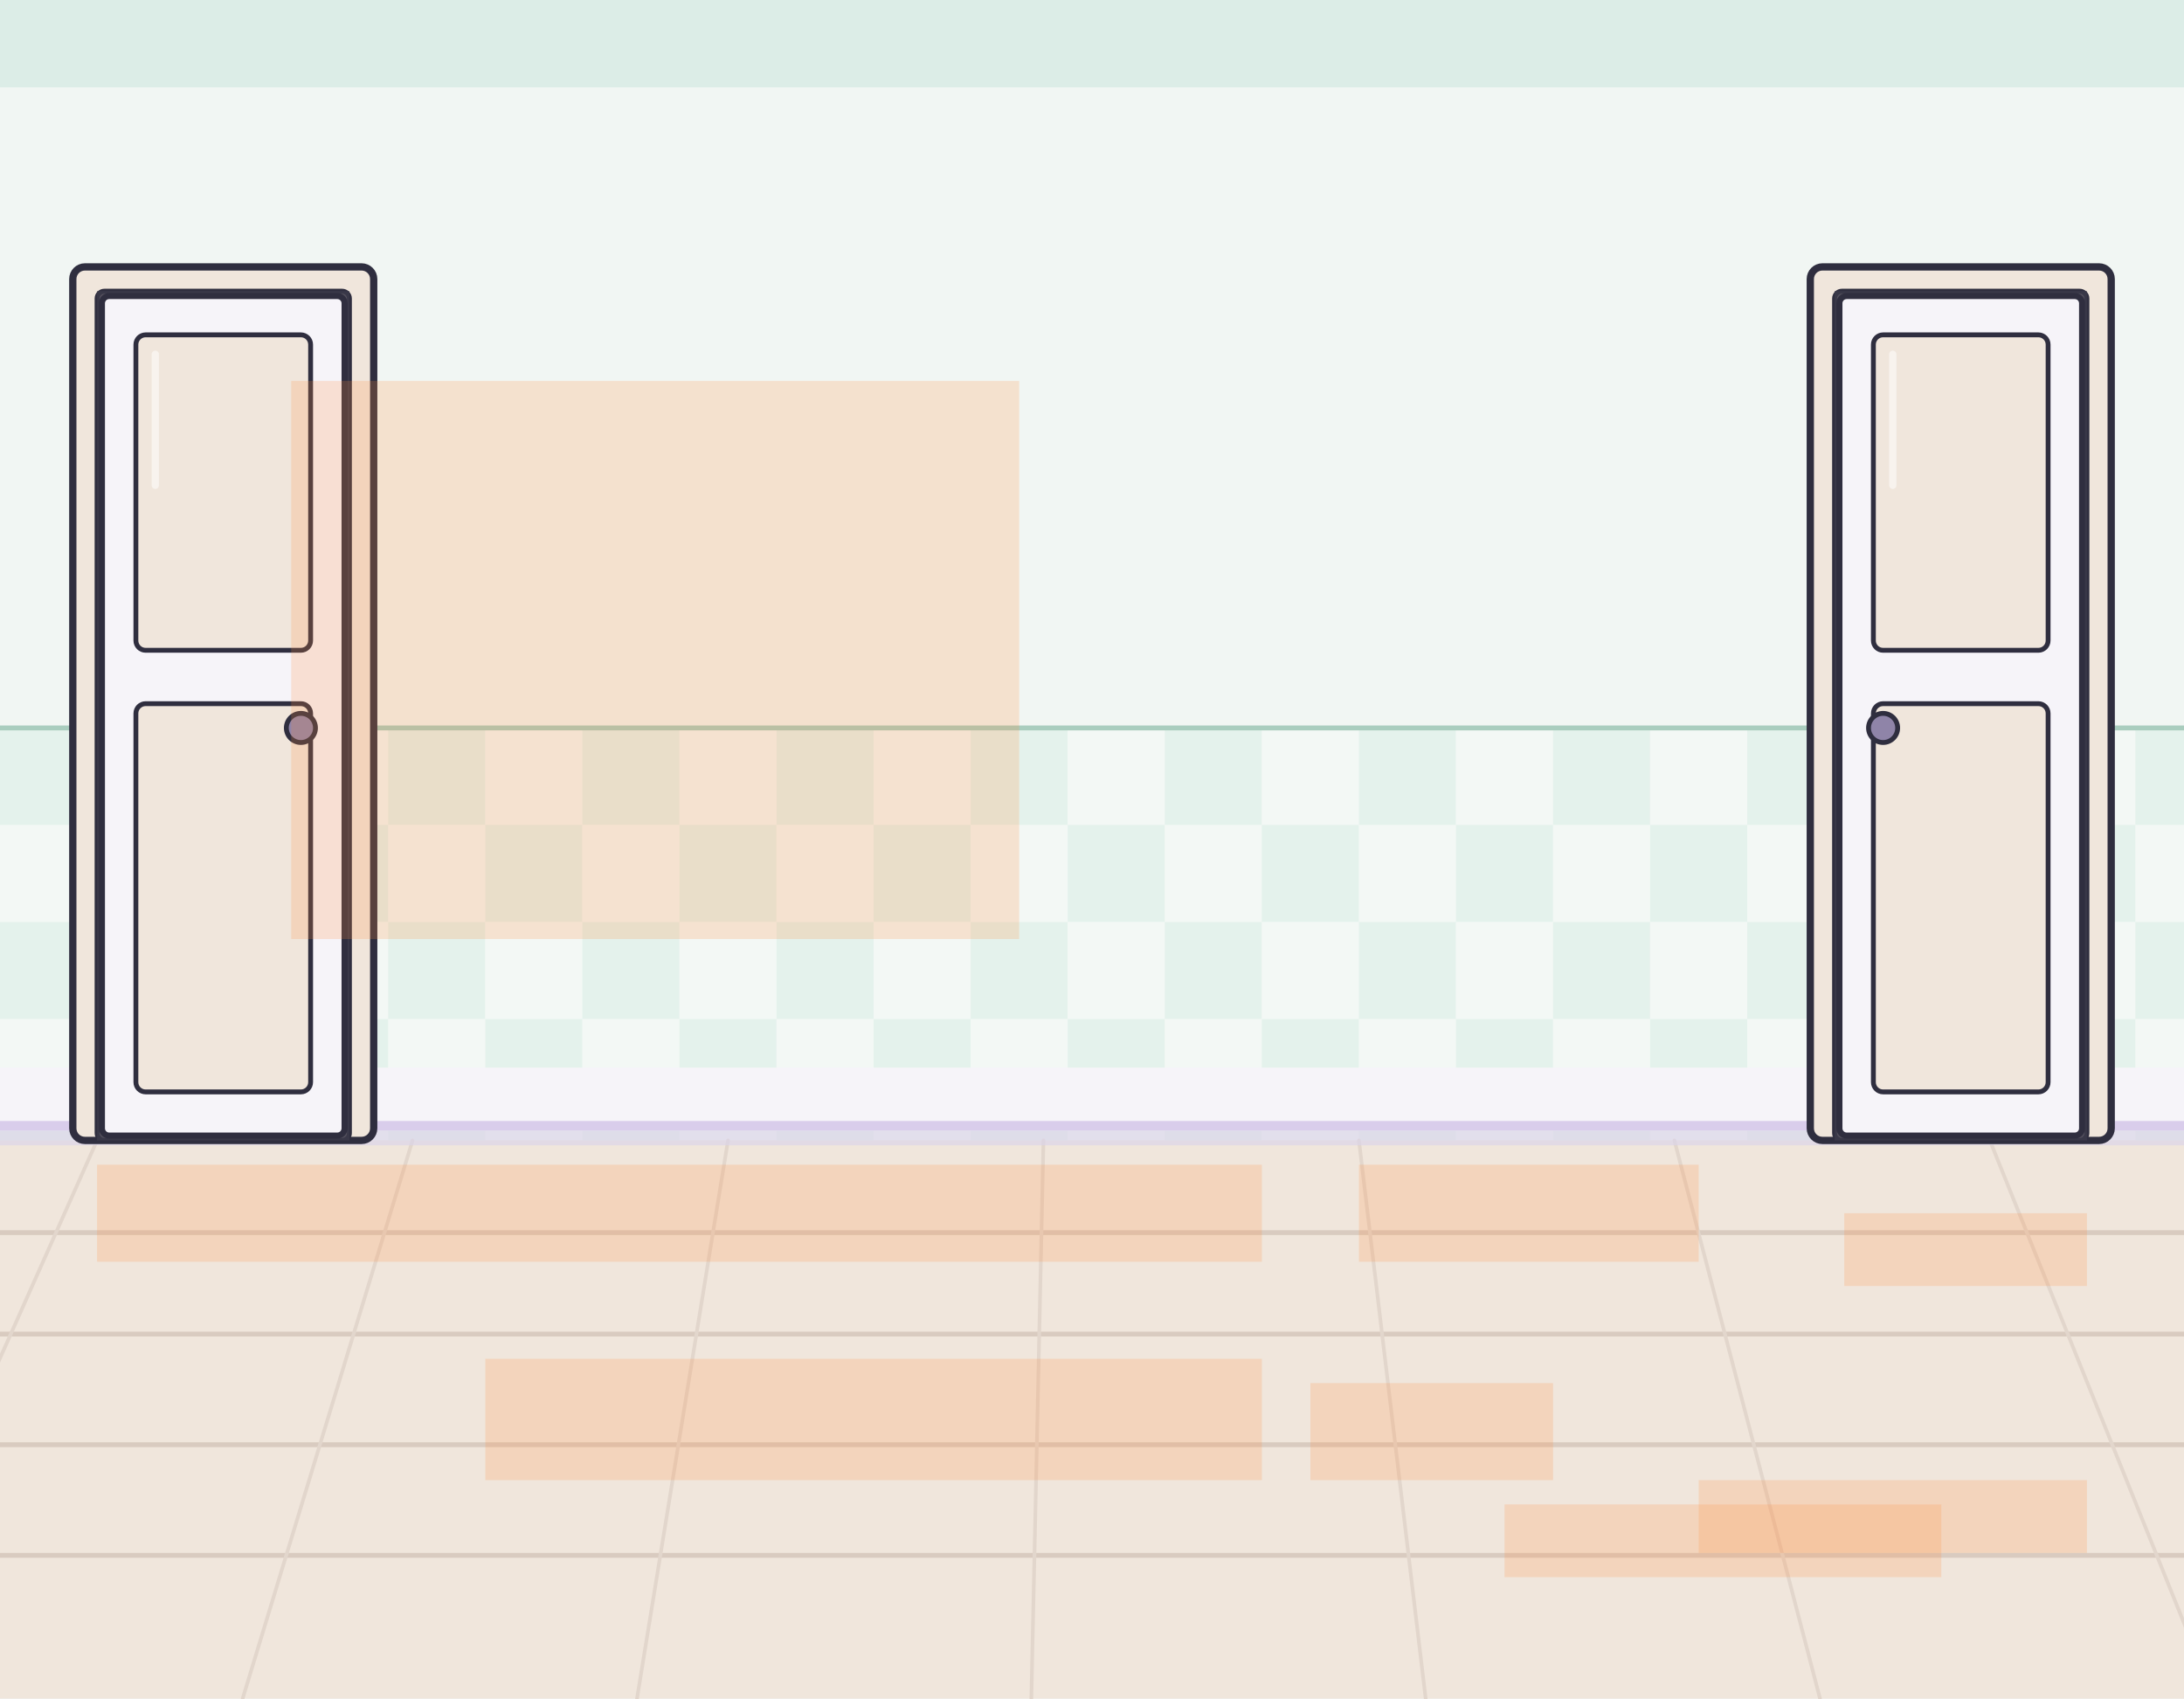
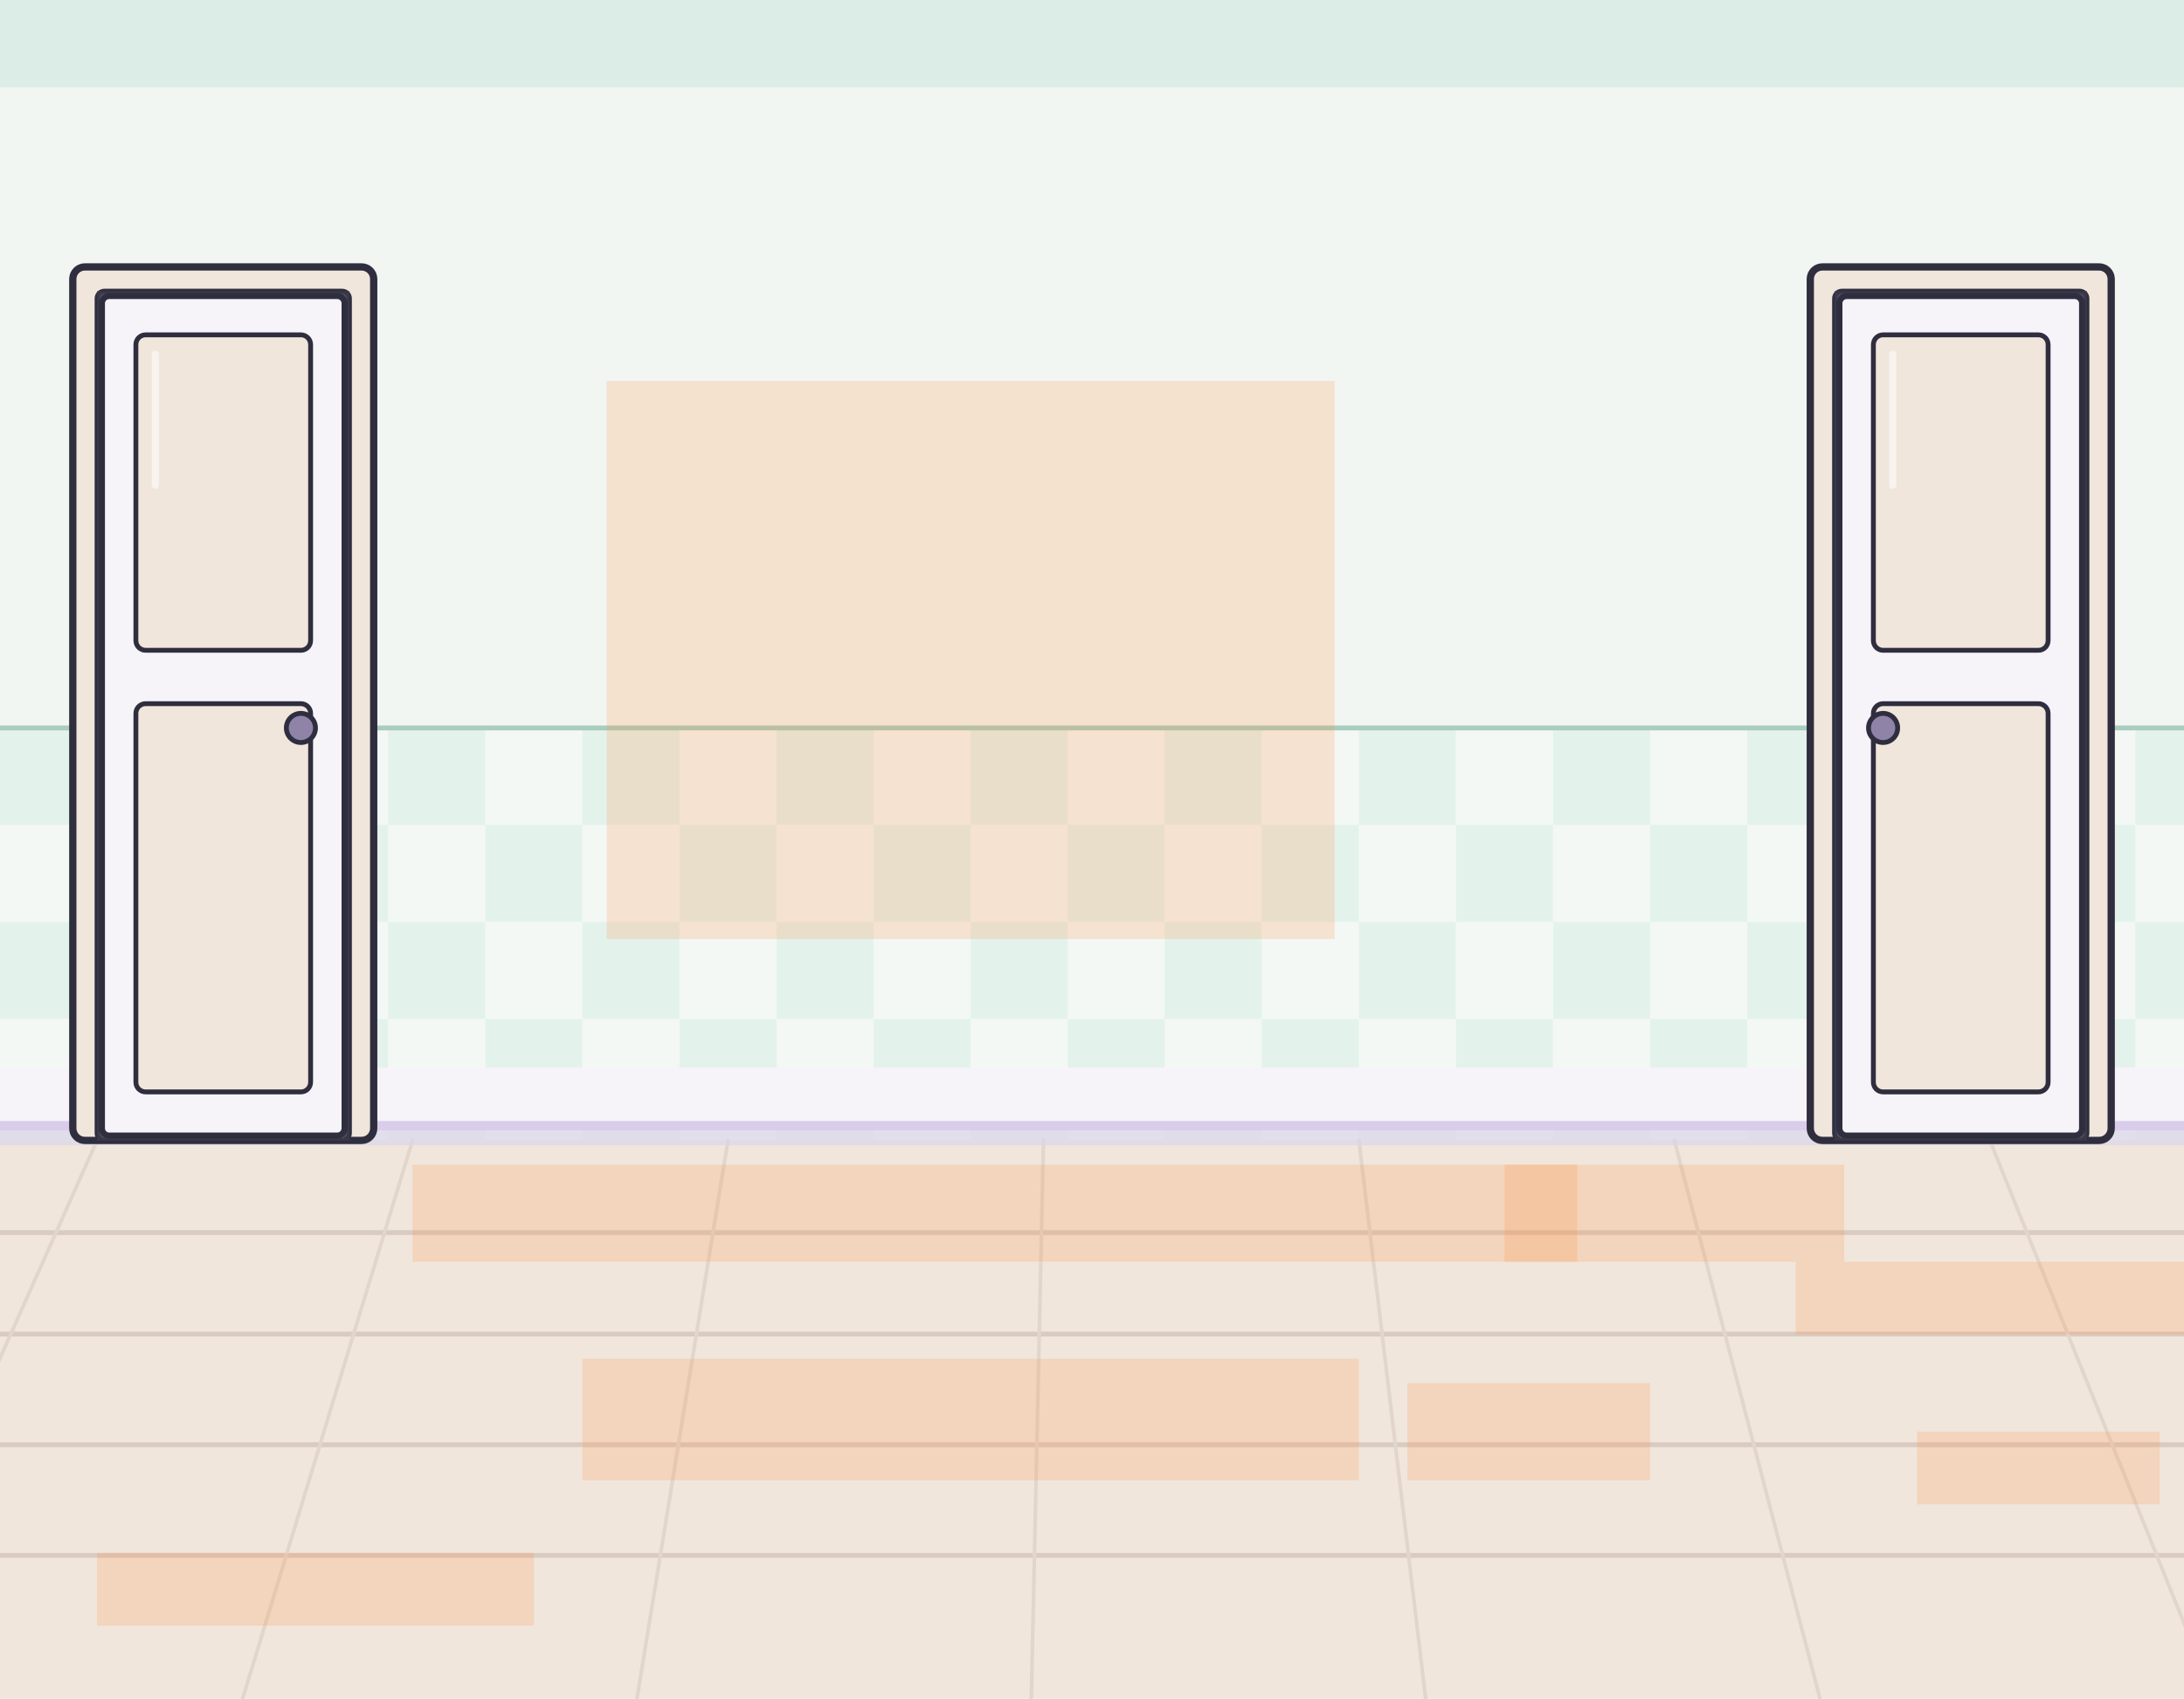
<svg xmlns="http://www.w3.org/2000/svg" viewBox="0 0 900 700" width="900" height="700">
  <g id="stěna">
    <rect x="0" y="0" width="900" height="470" fill="#F1F6F3" stroke="none" />
    <rect x="0" y="0" width="900" height="36" fill="#CFE8DF" stroke="none" opacity="0.6" />
  </g>
  <g id="obklad">
    <rect x="0" y="300" width="40" height="40" fill="#E4F2EC" stroke="none" />
    <rect x="40" y="300" width="40" height="40" fill="#F3F8F5" stroke="none" />
    <rect x="80" y="300" width="40" height="40" fill="#E4F2EC" stroke="none" />
    <rect x="120" y="300" width="40" height="40" fill="#F3F8F5" stroke="none" />
    <rect x="160" y="300" width="40" height="40" fill="#E4F2EC" stroke="none" />
    <rect x="200" y="300" width="40" height="40" fill="#F3F8F5" stroke="none" />
    <rect x="240" y="300" width="40" height="40" fill="#E4F2EC" stroke="none" />
    <rect x="280" y="300" width="40" height="40" fill="#F3F8F5" stroke="none" />
    <rect x="320" y="300" width="40" height="40" fill="#E4F2EC" stroke="none" />
    <rect x="360" y="300" width="40" height="40" fill="#F3F8F5" stroke="none" />
    <rect x="400" y="300" width="40" height="40" fill="#E4F2EC" stroke="none" />
    <rect x="440" y="300" width="40" height="40" fill="#F3F8F5" stroke="none" />
    <rect x="480" y="300" width="40" height="40" fill="#E4F2EC" stroke="none" />
    <rect x="520" y="300" width="40" height="40" fill="#F3F8F5" stroke="none" />
    <rect x="560" y="300" width="40" height="40" fill="#E4F2EC" stroke="none" />
    <rect x="600" y="300" width="40" height="40" fill="#F3F8F5" stroke="none" />
    <rect x="640" y="300" width="40" height="40" fill="#E4F2EC" stroke="none" />
    <rect x="680" y="300" width="40" height="40" fill="#F3F8F5" stroke="none" />
    <rect x="720" y="300" width="40" height="40" fill="#E4F2EC" stroke="none" />
    <rect x="760" y="300" width="40" height="40" fill="#F3F8F5" stroke="none" />
    <rect x="800" y="300" width="40" height="40" fill="#E4F2EC" stroke="none" />
    <rect x="840" y="300" width="40" height="40" fill="#F3F8F5" stroke="none" />
    <rect x="880" y="300" width="40" height="40" fill="#E4F2EC" stroke="none" />
    <rect x="-40" y="340" width="40" height="40" fill="#E4F2EC" stroke="none" />
    <rect x="0" y="340" width="40" height="40" fill="#F3F8F5" stroke="none" />
    <rect x="40" y="340" width="40" height="40" fill="#E4F2EC" stroke="none" />
    <rect x="80" y="340" width="40" height="40" fill="#F3F8F5" stroke="none" />
    <rect x="120" y="340" width="40" height="40" fill="#E4F2EC" stroke="none" />
    <rect x="160" y="340" width="40" height="40" fill="#F3F8F5" stroke="none" />
    <rect x="200" y="340" width="40" height="40" fill="#E4F2EC" stroke="none" />
    <rect x="240" y="340" width="40" height="40" fill="#F3F8F5" stroke="none" />
    <rect x="280" y="340" width="40" height="40" fill="#E4F2EC" stroke="none" />
    <rect x="320" y="340" width="40" height="40" fill="#F3F8F5" stroke="none" />
    <rect x="360" y="340" width="40" height="40" fill="#E4F2EC" stroke="none" />
    <rect x="400" y="340" width="40" height="40" fill="#F3F8F5" stroke="none" />
    <rect x="440" y="340" width="40" height="40" fill="#E4F2EC" stroke="none" />
    <rect x="480" y="340" width="40" height="40" fill="#F3F8F5" stroke="none" />
    <rect x="520" y="340" width="40" height="40" fill="#E4F2EC" stroke="none" />
    <rect x="560" y="340" width="40" height="40" fill="#F3F8F5" stroke="none" />
    <rect x="600" y="340" width="40" height="40" fill="#E4F2EC" stroke="none" />
    <rect x="640" y="340" width="40" height="40" fill="#F3F8F5" stroke="none" />
    <rect x="680" y="340" width="40" height="40" fill="#E4F2EC" stroke="none" />
    <rect x="720" y="340" width="40" height="40" fill="#F3F8F5" stroke="none" />
    <rect x="760" y="340" width="40" height="40" fill="#E4F2EC" stroke="none" />
    <rect x="800" y="340" width="40" height="40" fill="#F3F8F5" stroke="none" />
    <rect x="840" y="340" width="40" height="40" fill="#E4F2EC" stroke="none" />
    <rect x="880" y="340" width="40" height="40" fill="#F3F8F5" stroke="none" />
    <rect x="0" y="380" width="40" height="40" fill="#E4F2EC" stroke="none" />
    <rect x="40" y="380" width="40" height="40" fill="#F3F8F5" stroke="none" />
    <rect x="80" y="380" width="40" height="40" fill="#E4F2EC" stroke="none" />
    <rect x="120" y="380" width="40" height="40" fill="#F3F8F5" stroke="none" />
    <rect x="160" y="380" width="40" height="40" fill="#E4F2EC" stroke="none" />
    <rect x="200" y="380" width="40" height="40" fill="#F3F8F5" stroke="none" />
    <rect x="240" y="380" width="40" height="40" fill="#E4F2EC" stroke="none" />
    <rect x="280" y="380" width="40" height="40" fill="#F3F8F5" stroke="none" />
    <rect x="320" y="380" width="40" height="40" fill="#E4F2EC" stroke="none" />
    <rect x="360" y="380" width="40" height="40" fill="#F3F8F5" stroke="none" />
    <rect x="400" y="380" width="40" height="40" fill="#E4F2EC" stroke="none" />
    <rect x="440" y="380" width="40" height="40" fill="#F3F8F5" stroke="none" />
    <rect x="480" y="380" width="40" height="40" fill="#E4F2EC" stroke="none" />
    <rect x="520" y="380" width="40" height="40" fill="#F3F8F5" stroke="none" />
    <rect x="560" y="380" width="40" height="40" fill="#E4F2EC" stroke="none" />
    <rect x="600" y="380" width="40" height="40" fill="#F3F8F5" stroke="none" />
    <rect x="640" y="380" width="40" height="40" fill="#E4F2EC" stroke="none" />
    <rect x="680" y="380" width="40" height="40" fill="#F3F8F5" stroke="none" />
    <rect x="720" y="380" width="40" height="40" fill="#E4F2EC" stroke="none" />
    <rect x="760" y="380" width="40" height="40" fill="#F3F8F5" stroke="none" />
    <rect x="800" y="380" width="40" height="40" fill="#E4F2EC" stroke="none" />
    <rect x="840" y="380" width="40" height="40" fill="#F3F8F5" stroke="none" />
    <rect x="880" y="380" width="40" height="40" fill="#E4F2EC" stroke="none" />
    <rect x="-40" y="420" width="40" height="40" fill="#E4F2EC" stroke="none" />
    <rect x="0" y="420" width="40" height="40" fill="#F3F8F5" stroke="none" />
    <rect x="40" y="420" width="40" height="40" fill="#E4F2EC" stroke="none" />
    <rect x="80" y="420" width="40" height="40" fill="#F3F8F5" stroke="none" />
    <rect x="120" y="420" width="40" height="40" fill="#E4F2EC" stroke="none" />
    <rect x="160" y="420" width="40" height="40" fill="#F3F8F5" stroke="none" />
    <rect x="200" y="420" width="40" height="40" fill="#E4F2EC" stroke="none" />
    <rect x="240" y="420" width="40" height="40" fill="#F3F8F5" stroke="none" />
    <rect x="280" y="420" width="40" height="40" fill="#E4F2EC" stroke="none" />
    <rect x="320" y="420" width="40" height="40" fill="#F3F8F5" stroke="none" />
    <rect x="360" y="420" width="40" height="40" fill="#E4F2EC" stroke="none" />
    <rect x="400" y="420" width="40" height="40" fill="#F3F8F5" stroke="none" />
    <rect x="440" y="420" width="40" height="40" fill="#E4F2EC" stroke="none" />
    <rect x="480" y="420" width="40" height="40" fill="#F3F8F5" stroke="none" />
    <rect x="520" y="420" width="40" height="40" fill="#E4F2EC" stroke="none" />
    <rect x="560" y="420" width="40" height="40" fill="#F3F8F5" stroke="none" />
    <rect x="600" y="420" width="40" height="40" fill="#E4F2EC" stroke="none" />
    <rect x="640" y="420" width="40" height="40" fill="#F3F8F5" stroke="none" />
    <rect x="680" y="420" width="40" height="40" fill="#E4F2EC" stroke="none" />
    <rect x="720" y="420" width="40" height="40" fill="#F3F8F5" stroke="none" />
    <rect x="760" y="420" width="40" height="40" fill="#E4F2EC" stroke="none" />
    <rect x="800" y="420" width="40" height="40" fill="#F3F8F5" stroke="none" />
    <rect x="840" y="420" width="40" height="40" fill="#E4F2EC" stroke="none" />
    <rect x="880" y="420" width="40" height="40" fill="#F3F8F5" stroke="none" />
    <rect x="0" y="460" width="40" height="10" fill="#E4F2EC" stroke="none" />
    <rect x="40" y="460" width="40" height="10" fill="#F3F8F5" stroke="none" />
    <rect x="80" y="460" width="40" height="10" fill="#E4F2EC" stroke="none" />
    <rect x="120" y="460" width="40" height="10" fill="#F3F8F5" stroke="none" />
    <rect x="160" y="460" width="40" height="10" fill="#E4F2EC" stroke="none" />
    <rect x="200" y="460" width="40" height="10" fill="#F3F8F5" stroke="none" />
    <rect x="240" y="460" width="40" height="10" fill="#E4F2EC" stroke="none" />
    <rect x="280" y="460" width="40" height="10" fill="#F3F8F5" stroke="none" />
    <rect x="320" y="460" width="40" height="10" fill="#E4F2EC" stroke="none" />
    <rect x="360" y="460" width="40" height="10" fill="#F3F8F5" stroke="none" />
    <rect x="400" y="460" width="40" height="10" fill="#E4F2EC" stroke="none" />
    <rect x="440" y="460" width="40" height="10" fill="#F3F8F5" stroke="none" />
    <rect x="480" y="460" width="40" height="10" fill="#E4F2EC" stroke="none" />
    <rect x="520" y="460" width="40" height="10" fill="#F3F8F5" stroke="none" />
    <rect x="560" y="460" width="40" height="10" fill="#E4F2EC" stroke="none" />
    <rect x="600" y="460" width="40" height="10" fill="#F3F8F5" stroke="none" />
    <rect x="640" y="460" width="40" height="10" fill="#E4F2EC" stroke="none" />
    <rect x="680" y="460" width="40" height="10" fill="#F3F8F5" stroke="none" />
    <rect x="720" y="460" width="40" height="10" fill="#E4F2EC" stroke="none" />
    <rect x="760" y="460" width="40" height="10" fill="#F3F8F5" stroke="none" />
    <rect x="800" y="460" width="40" height="10" fill="#E4F2EC" stroke="none" />
    <rect x="840" y="460" width="40" height="10" fill="#F3F8F5" stroke="none" />
    <rect x="880" y="460" width="40" height="10" fill="#E4F2EC" stroke="none" />
    <path d="M 0 300 L 900 300" stroke="#A9CDBE" stroke-width="2" stroke-linejoin="round" stroke-linecap="round" />
  </g>
  <g id="podlaha">
    <rect x="0" y="470" width="900" height="230" fill="#F0E6DC" stroke="none" />
    <path d="M 0 508 L 900 508" stroke="#D9CBC0" stroke-width="2" stroke-linejoin="round" stroke-linecap="round" />
    <path d="M 0 549.8 L 900 549.8" stroke="#D9CBC0" stroke-width="2" stroke-linejoin="round" stroke-linecap="round" />
    <path d="M 0 595.4 L 900 595.4" stroke="#D9CBC0" stroke-width="2" stroke-linejoin="round" stroke-linecap="round" />
    <path d="M 0 641 L 900 641" stroke="#D9CBC0" stroke-width="2" stroke-linejoin="round" stroke-linecap="round" />
    <path d="M 40 470 L -62.5 700" stroke="#E2D6CC" stroke-width="1.5" stroke-linejoin="round" stroke-linecap="round" />
    <path d="M 170 470 L 100 700" stroke="#E2D6CC" stroke-width="1.5" stroke-linejoin="round" stroke-linecap="round" />
    <path d="M 300 470 L 262.5 700" stroke="#E2D6CC" stroke-width="1.5" stroke-linejoin="round" stroke-linecap="round" />
    <path d="M 430 470 L 425 700" stroke="#E2D6CC" stroke-width="1.5" stroke-linejoin="round" stroke-linecap="round" />
    <path d="M 560 470 L 587.5 700" stroke="#E2D6CC" stroke-width="1.5" stroke-linejoin="round" stroke-linecap="round" />
    <path d="M 690 470 L 750 700" stroke="#E2D6CC" stroke-width="1.5" stroke-linejoin="round" stroke-linecap="round" />
    <path d="M 820 470 L 912.5 700" stroke="#E2D6CC" stroke-width="1.5" stroke-linejoin="round" stroke-linecap="round" />
    <path d="M 950 470 L 1075 700" stroke="#E2D6CC" stroke-width="1.5" stroke-linejoin="round" stroke-linecap="round" />
  </g>
  <g id="lišta">
    <rect x="0" y="440" width="900" height="26" fill="#F6F4F9" stroke="none" />
    <rect x="0" y="462" width="900" height="4" fill="#D9CDEB" stroke="none" />
    <rect x="0" y="466" width="900" height="6" fill="#DCD4E8" stroke="none" opacity="0.7" />
  </g>
  <g id="rám levý">
    <rect x="30" y="110" width="124" height="360" rx="5" fill="#F0E6DC" stroke="#2F2E3F" stroke-width="3" stroke-linejoin="round" stroke-linecap="round" />
    <rect x="40" y="120" width="104" height="350" rx="3" fill="#D8C7C0" stroke="#2F2E3F" stroke-width="2" stroke-linejoin="round" stroke-linecap="round" />
    <rect x="40" y="120" width="104" height="350" fill="#3B3A4A" stroke="none" opacity="0.85" />
  </g>
  <g id="křídlo levé">
    <rect x="42" y="122" width="100" height="346" rx="3" fill="#F6F4F9" stroke="#2F2E3F" stroke-width="2.5" stroke-linejoin="round" stroke-linecap="round" />
    <rect x="56" y="138" width="72" height="130" rx="4" fill="#F0E6DC" stroke="#2F2E3F" stroke-width="2" stroke-linejoin="round" stroke-linecap="round" />
    <rect x="56" y="290" width="72" height="160" rx="4" fill="#F0E6DC" stroke="#2F2E3F" stroke-width="2" stroke-linejoin="round" stroke-linecap="round" />
    <circle cx="124" cy="300" r="6" fill="#8F84A8" stroke="#2F2E3F" stroke-width="2" stroke-linejoin="round" stroke-linecap="round" />
    <path d="M 64 146 L 64 200" fill="none" stroke="#FFFFFF" stroke-width="3" stroke-linejoin="round" stroke-linecap="round" opacity="0.5" />
  </g>
  <g id="rám pravý">
    <rect x="746" y="110" width="124" height="360" rx="5" fill="#F0E6DC" stroke="#2F2E3F" stroke-width="3" stroke-linejoin="round" stroke-linecap="round" />
    <rect x="756" y="120" width="104" height="350" rx="3" fill="#D8C7C0" stroke="#2F2E3F" stroke-width="2" stroke-linejoin="round" stroke-linecap="round" />
    <rect x="756" y="120" width="104" height="350" fill="#3B3A4A" stroke="none" opacity="0.85" />
  </g>
  <g id="křídlo pravé">
    <rect x="758" y="122" width="100" height="346" rx="3" fill="#F6F4F9" stroke="#2F2E3F" stroke-width="2.5" stroke-linejoin="round" stroke-linecap="round" />
    <rect x="772" y="138" width="72" height="130" rx="4" fill="#F0E6DC" stroke="#2F2E3F" stroke-width="2" stroke-linejoin="round" stroke-linecap="round" />
    <rect x="772" y="290" width="72" height="160" rx="4" fill="#F0E6DC" stroke="#2F2E3F" stroke-width="2" stroke-linejoin="round" stroke-linecap="round" />
    <circle cx="776" cy="300" r="6" fill="#8F84A8" stroke="#2F2E3F" stroke-width="2" stroke-linejoin="round" stroke-linecap="round" />
    <path d="M 780 146 L 780 200" fill="none" stroke="#FFFFFF" stroke-width="3" stroke-linejoin="round" stroke-linecap="round" opacity="0.5" />
  </g>
-   <rect id="@slot linka" x="40" y="480" width="480" height="40" fill="#FF8C3D" opacity="0.2" />
-   <rect id="@slot lednice" x="560" y="480" width="140" height="40" fill="#FF8C3D" opacity="0.2" />
-   <rect id="@slot stůl" x="200" y="560" width="320" height="50" fill="#FF8C3D" opacity="0.2" />
-   <rect id="@slot židle" x="540" y="570" width="100" height="40" fill="#FF8C3D" opacity="0.2" />
-   <rect id="@slot misky" x="700" y="610" width="160" height="30" fill="#FF8C3D" opacity="0.2" />
-   <rect id="@slot koš" x="760" y="500" width="100" height="30" fill="#FF8C3D" opacity="0.2" />
-   <rect id="@slot okno" x="120" y="157" width="300" height="230" fill="#FF8C3D" opacity="0.2" />
-   <rect id="@slot rohožka" x="620" y="620" width="180" height="30" fill="#FF8C3D" opacity="0.2" />
+   <rect id="@slot linka" x="170" y="480" width="480" height="40" fill="#FF8C3D" opacity="0.2" />
+   <rect id="@slot lednice" x="620" y="480" width="140" height="40" fill="#FF8C3D" opacity="0.2" />
+   <rect id="@slot stůl" x="240" y="560" width="320" height="50" fill="#FF8C3D" opacity="0.2" />
+   <rect id="@slot židle" x="580" y="570" width="100" height="40" fill="#FF8C3D" opacity="0.2" />
+   <rect id="@slot misky" x="740" y="520" width="160" height="30" fill="#FF8C3D" opacity="0.2" />
+   <rect id="@slot koš" x="790" y="590" width="100" height="30" fill="#FF8C3D" opacity="0.2" />
+   <rect id="@slot okno" x="250" y="157" width="300" height="230" fill="#FF8C3D" opacity="0.2" />
+   <rect id="@slot rohožka" x="40" y="640" width="180" height="30" fill="#FF8C3D" opacity="0.2" />
</svg>
